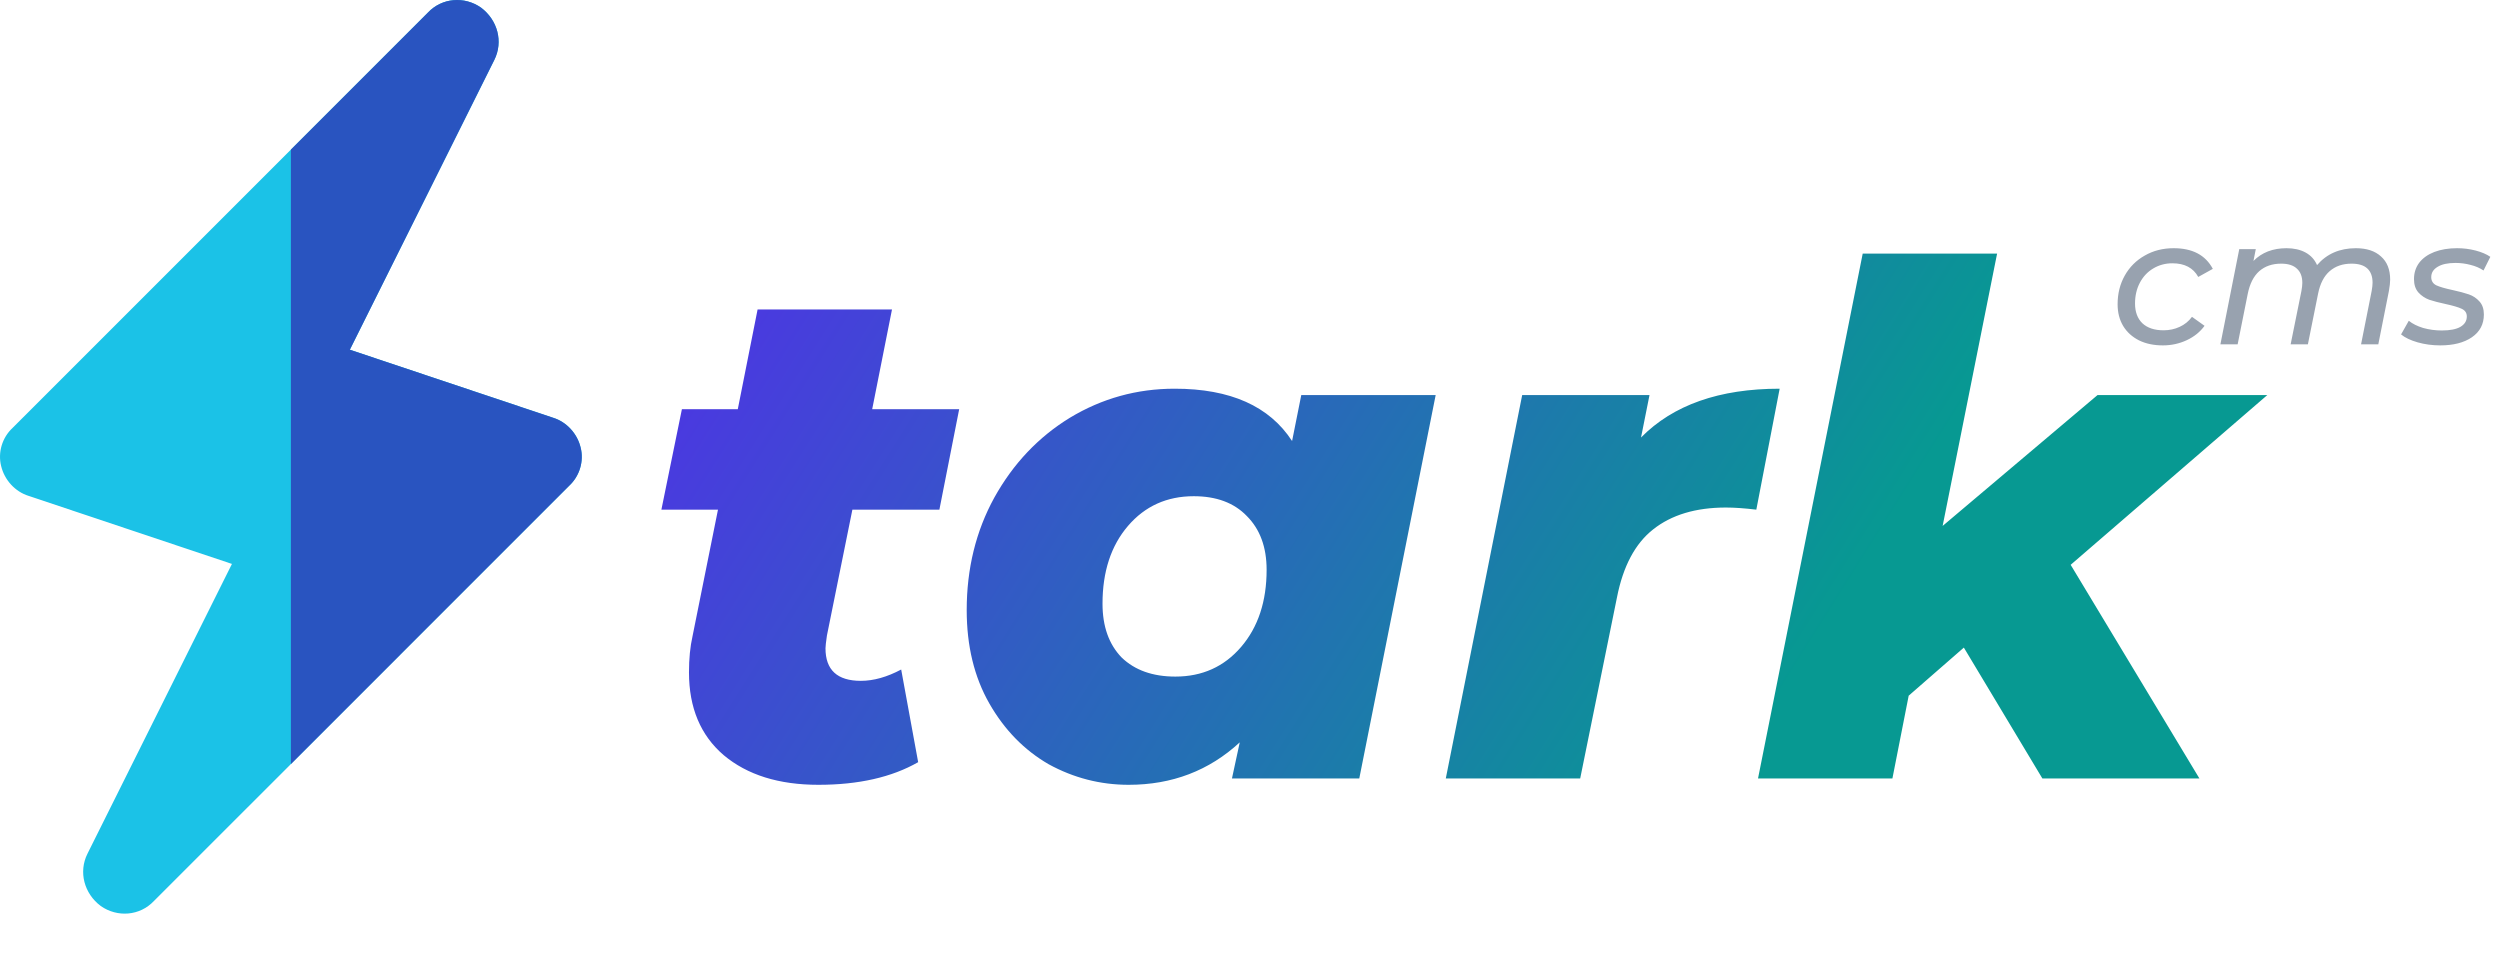
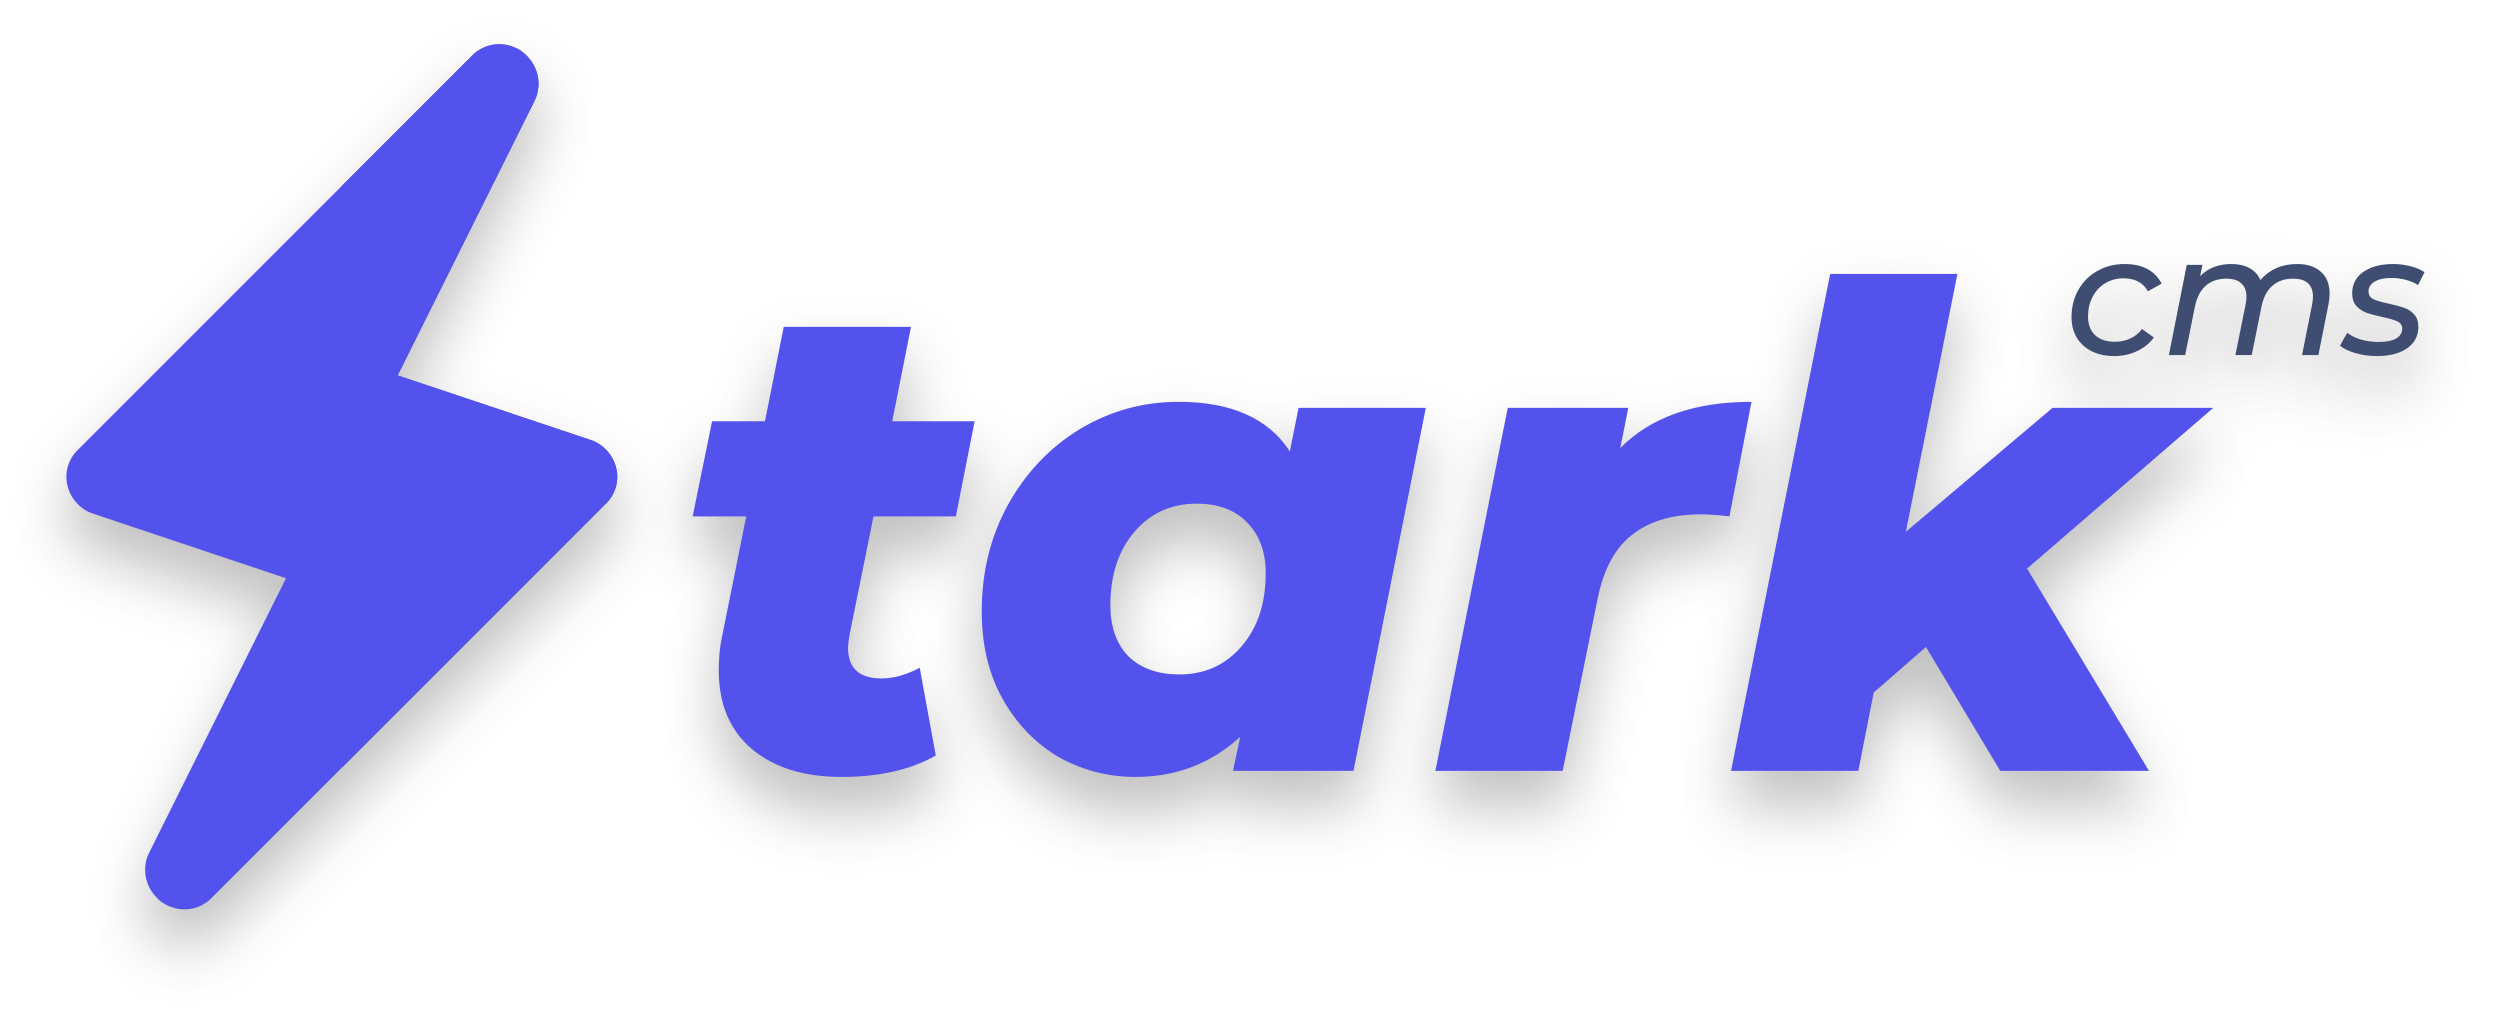
- <svg xmlns="http://www.w3.org/2000/svg" width="167" height="64" viewBox="0 0 167 64" fill="none">
-   <path d="M144.48 23.072C143.872 23.072 143.34 22.96 142.884 22.736C142.428 22.504 142.076 22.184 141.828 21.776C141.58 21.36 141.456 20.876 141.456 20.324C141.456 19.612 141.616 18.972 141.936 18.404C142.256 17.836 142.7 17.392 143.268 17.072C143.836 16.744 144.48 16.58 145.2 16.58C146.456 16.58 147.328 17.04 147.816 17.96L146.844 18.5C146.508 17.892 145.932 17.588 145.116 17.588C144.644 17.588 144.216 17.704 143.832 17.936C143.456 18.16 143.16 18.476 142.944 18.884C142.728 19.292 142.62 19.756 142.62 20.276C142.62 20.836 142.784 21.276 143.112 21.596C143.448 21.908 143.92 22.064 144.528 22.064C144.912 22.064 145.268 21.988 145.596 21.836C145.932 21.684 146.208 21.46 146.424 21.164L147.264 21.764C146.968 22.172 146.572 22.492 146.076 22.724C145.58 22.956 145.048 23.072 144.48 23.072ZM157.371 16.58C158.091 16.58 158.651 16.764 159.051 17.132C159.459 17.492 159.663 18.008 159.663 18.68C159.663 18.864 159.635 19.116 159.579 19.436L158.871 23H157.719L158.427 19.436C158.467 19.212 158.487 19.028 158.487 18.884C158.487 18.468 158.371 18.152 158.139 17.936C157.907 17.72 157.555 17.612 157.083 17.612C156.491 17.612 156.003 17.78 155.619 18.116C155.243 18.444 154.987 18.94 154.851 19.604L154.167 23H153.015L153.735 19.436C153.775 19.22 153.795 19.04 153.795 18.896C153.795 18.48 153.675 18.164 153.435 17.948C153.203 17.724 152.851 17.612 152.379 17.612C151.787 17.612 151.299 17.78 150.915 18.116C150.539 18.452 150.283 18.96 150.147 19.64L149.475 23H148.323L149.583 16.64H150.687L150.531 17.432C151.091 16.864 151.827 16.58 152.739 16.58C153.235 16.58 153.659 16.676 154.011 16.868C154.363 17.06 154.619 17.34 154.779 17.708C155.427 16.956 156.291 16.58 157.371 16.58ZM163.007 23.072C162.479 23.072 161.975 23.004 161.495 22.868C161.023 22.732 160.655 22.556 160.391 22.34L160.907 21.428C161.155 21.628 161.475 21.788 161.867 21.908C162.267 22.02 162.683 22.076 163.115 22.076C163.659 22.076 164.071 21.996 164.351 21.836C164.639 21.668 164.783 21.436 164.783 21.14C164.783 20.9 164.667 20.728 164.435 20.624C164.211 20.52 163.859 20.416 163.379 20.312C162.931 20.216 162.563 20.12 162.275 20.024C161.995 19.92 161.755 19.76 161.555 19.544C161.355 19.32 161.255 19.02 161.255 18.644C161.255 18.228 161.371 17.864 161.603 17.552C161.843 17.24 162.179 17 162.611 16.832C163.051 16.664 163.559 16.58 164.135 16.58C164.559 16.58 164.971 16.632 165.371 16.736C165.771 16.84 166.099 16.98 166.355 17.156L165.899 18.068C165.651 17.9 165.363 17.776 165.035 17.696C164.707 17.608 164.371 17.564 164.027 17.564C163.507 17.564 163.107 17.652 162.827 17.828C162.547 17.996 162.407 18.224 162.407 18.512C162.407 18.768 162.523 18.952 162.755 19.064C162.987 19.168 163.347 19.272 163.835 19.376C164.275 19.472 164.635 19.568 164.915 19.664C165.195 19.76 165.431 19.916 165.623 20.132C165.823 20.348 165.923 20.64 165.923 21.008C165.923 21.656 165.655 22.164 165.119 22.532C164.591 22.892 163.887 23.072 163.007 23.072Z" fill="#98A2AF" />
-   <path d="M38.789 29.906C39.011 30.793 38.733 31.791 38.012 32.457L19.432 51.038L10.28 60.189C9.337 61.187 7.84 61.298 6.731 60.522C5.621 59.69 5.233 58.248 5.843 57.027L15.494 37.67L1.905 33.123C1.018 32.845 0.297 32.069 0.075 31.126C-0.147 30.238 0.13 29.24 0.851 28.574L28.583 0.842C29.526 -0.156 31.023 -0.267 32.133 0.509C33.242 1.342 33.63 2.784 33.02 4.004L23.369 23.361L36.958 27.909C37.846 28.186 38.567 28.963 38.789 29.906Z" fill="#1BC2E7" />
-   <path d="M38.012 32.457L19.432 51.038V9.994L28.583 0.842C29.526 -0.156 31.024 -0.267 32.133 0.51C33.242 1.342 33.631 2.784 33.02 4.004L23.37 23.361L36.958 27.909C37.846 28.186 38.567 28.963 38.789 29.906C39.011 30.793 38.733 31.791 38.012 32.457Z" fill="#2954C0" />
-   <path d="M55.238 42.456C55.175 42.897 55.143 43.18 55.143 43.306C55.143 44.755 55.931 45.48 57.506 45.48C58.356 45.48 59.254 45.227 60.199 44.724L61.333 50.913C59.569 51.921 57.348 52.425 54.671 52.425C52.025 52.425 49.914 51.764 48.339 50.441C46.796 49.118 46.024 47.275 46.024 44.913C46.024 43.999 46.103 43.196 46.26 42.503L47.961 34.045H44.181L45.551 27.335H49.284L50.607 20.673H59.585L58.262 27.335H64.073L62.751 34.045H56.939L55.238 42.456ZM95.903 26.39L90.8 52H82.295L82.815 49.59C80.767 51.48 78.294 52.425 75.397 52.425C73.507 52.425 71.727 51.968 70.057 51.055C68.419 50.11 67.096 48.755 66.088 46.992C65.08 45.227 64.576 43.148 64.576 40.755C64.576 37.983 65.191 35.478 66.419 33.242C67.679 30.974 69.364 29.194 71.475 27.902C73.617 26.611 75.948 25.965 78.468 25.965C82.185 25.965 84.799 27.131 86.311 29.462L86.925 26.39H95.903ZM78.515 45.196C80.311 45.196 81.775 44.535 82.909 43.212C84.043 41.889 84.61 40.172 84.61 38.061C84.61 36.549 84.169 35.352 83.287 34.47C82.437 33.588 81.255 33.147 79.743 33.147C77.948 33.147 76.483 33.809 75.349 35.132C74.215 36.455 73.648 38.187 73.648 40.329C73.648 41.841 74.073 43.038 74.924 43.92C75.806 44.771 77.003 45.196 78.515 45.196ZM109.62 29.226C111.762 27.052 114.849 25.965 118.881 25.965L117.322 34.045C116.535 33.95 115.857 33.903 115.29 33.903C113.274 33.903 111.652 34.392 110.424 35.368C109.227 36.313 108.423 37.825 108.014 39.904L105.557 52H96.579L101.682 26.39H110.187L109.62 29.226ZM138.32 37.73L146.92 52H136.43L131.185 43.259L127.5 46.472L126.413 52H117.436L124.429 16.941H133.406L129.768 35.132L140.116 26.39H151.456L138.32 37.73Z" fill="url(#paint0_linear)" />
+ <svg xmlns="http://www.w3.org/2000/svg" width="113" height="46" viewBox="0 0 113 46" fill="none">
+   <g filter="url(#filter0_dd)">
+     <path d="M95.571 16.094C95.181 16.094 94.841 16.022 94.548 15.879C94.256 15.73 94.031 15.525 93.872 15.264C93.713 14.997 93.633 14.687 93.633 14.333C93.633 13.877 93.736 13.467 93.941 13.103C94.146 12.739 94.43 12.455 94.794 12.25C95.158 12.04 95.571 11.934 96.032 11.934C96.837 11.934 97.396 12.229 97.708 12.819L97.086 13.165C96.87 12.775 96.501 12.58 95.978 12.58C95.676 12.58 95.402 12.655 95.156 12.803C94.915 12.947 94.725 13.149 94.587 13.411C94.448 13.672 94.379 13.969 94.379 14.303C94.379 14.661 94.484 14.943 94.695 15.148C94.91 15.348 95.212 15.448 95.602 15.448C95.848 15.448 96.076 15.399 96.286 15.302C96.501 15.205 96.678 15.061 96.817 14.871L97.355 15.256C97.165 15.517 96.911 15.722 96.594 15.871C96.276 16.02 95.935 16.094 95.571 16.094ZM103.831 11.934C104.292 11.934 104.651 12.052 104.907 12.288C105.169 12.519 105.299 12.849 105.299 13.28C105.299 13.398 105.281 13.559 105.246 13.764L104.792 16.048H104.054L104.507 13.764C104.533 13.621 104.546 13.503 104.546 13.411C104.546 13.144 104.472 12.942 104.323 12.803C104.174 12.665 103.949 12.596 103.646 12.596C103.267 12.596 102.954 12.703 102.708 12.919C102.467 13.129 102.303 13.447 102.216 13.872L101.778 16.048H101.04L101.501 13.764C101.527 13.626 101.54 13.511 101.54 13.418C101.54 13.152 101.463 12.949 101.309 12.811C101.16 12.667 100.935 12.596 100.632 12.596C100.253 12.596 99.94 12.703 99.694 12.919C99.453 13.134 99.289 13.459 99.202 13.895L98.772 16.048H98.034L98.841 11.973H99.548L99.448 12.48C99.807 12.116 100.279 11.934 100.863 11.934C101.181 11.934 101.452 11.996 101.678 12.119C101.904 12.242 102.068 12.421 102.17 12.657C102.585 12.175 103.139 11.934 103.831 11.934ZM107.442 16.094C107.103 16.094 106.78 16.05 106.473 15.963C106.171 15.876 105.935 15.763 105.766 15.625L106.096 15.041C106.255 15.169 106.46 15.271 106.711 15.348C106.968 15.42 107.234 15.456 107.511 15.456C107.859 15.456 108.123 15.405 108.303 15.302C108.487 15.194 108.58 15.046 108.58 14.856C108.58 14.702 108.505 14.592 108.357 14.525C108.213 14.459 107.988 14.392 107.68 14.326C107.393 14.264 107.157 14.203 106.973 14.141C106.793 14.074 106.64 13.972 106.511 13.834C106.383 13.69 106.319 13.498 106.319 13.257C106.319 12.99 106.393 12.757 106.542 12.557C106.696 12.357 106.911 12.204 107.188 12.096C107.47 11.988 107.795 11.934 108.164 11.934C108.436 11.934 108.7 11.968 108.956 12.034C109.213 12.101 109.423 12.191 109.587 12.303L109.295 12.888C109.136 12.78 108.951 12.701 108.741 12.649C108.531 12.593 108.316 12.565 108.095 12.565C107.762 12.565 107.506 12.621 107.326 12.734C107.147 12.842 107.057 12.988 107.057 13.172C107.057 13.336 107.132 13.454 107.28 13.526C107.429 13.593 107.66 13.659 107.972 13.726C108.254 13.787 108.485 13.849 108.664 13.91C108.844 13.972 108.995 14.072 109.118 14.21C109.246 14.349 109.31 14.536 109.31 14.771C109.31 15.187 109.138 15.512 108.795 15.748C108.457 15.979 108.006 16.094 107.442 16.094Z" fill="#3F4D73" />
+     <path d="M27.853 21.161C27.995 21.73 27.817 22.369 27.355 22.796L15.45 34.701L9.587 40.564C8.983 41.204 8.023 41.275 7.312 40.777C6.602 40.244 6.353 39.321 6.744 38.538L12.927 26.136L4.221 23.222C3.652 23.044 3.19 22.547 3.048 21.943C2.906 21.374 3.083 20.735 3.545 20.308L21.314 2.54C21.918 1.9 22.877 1.829 23.588 2.326C24.299 2.86 24.548 3.784 24.157 4.565L17.973 16.968L26.68 19.882C27.248 20.059 27.71 20.557 27.853 21.161Z" fill="#5352ED" />
+     <path d="M27.355 22.796L15.45 34.701V8.404L21.314 2.54C21.918 1.9 22.878 1.829 23.588 2.327C24.299 2.86 24.548 3.784 24.157 4.566L17.973 16.968L26.68 19.882C27.248 20.059 27.71 20.557 27.853 21.161C27.995 21.73 27.817 22.369 27.355 22.796Z" fill="#5352ED" />
+     <path d="M38.392 28.729C38.351 29.012 38.331 29.193 38.331 29.274C38.331 30.202 38.836 30.666 39.845 30.666C40.39 30.666 40.965 30.505 41.571 30.182L42.297 34.148C41.167 34.794 39.744 35.117 38.028 35.117C36.333 35.117 34.981 34.693 33.972 33.845C32.983 32.998 32.488 31.817 32.488 30.303C32.488 29.718 32.539 29.203 32.64 28.759L33.73 23.34H31.308L32.186 19.041H34.577L35.425 14.773H41.177L40.329 19.041H44.053L43.205 23.34H39.482L38.392 28.729ZM64.447 18.436L61.177 34.844H55.728L56.061 33.3C54.749 34.511 53.165 35.117 51.308 35.117C50.097 35.117 48.957 34.824 47.887 34.239C46.837 33.633 45.99 32.765 45.344 31.635C44.698 30.505 44.375 29.173 44.375 27.639C44.375 25.863 44.769 24.258 45.556 22.826C46.363 21.372 47.443 20.232 48.795 19.404C50.167 18.577 51.661 18.163 53.276 18.163C55.657 18.163 57.332 18.91 58.301 20.404L58.695 18.436H64.447ZM53.306 30.485C54.456 30.485 55.395 30.061 56.121 29.213C56.848 28.366 57.211 27.266 57.211 25.913C57.211 24.945 56.929 24.178 56.364 23.613C55.819 23.047 55.062 22.765 54.093 22.765C52.943 22.765 52.004 23.189 51.278 24.036C50.551 24.884 50.188 25.994 50.188 27.367C50.188 28.335 50.46 29.102 51.005 29.667C51.57 30.212 52.337 30.485 53.306 30.485ZM73.236 20.252C74.608 18.86 76.586 18.163 79.169 18.163L78.17 23.34C77.666 23.28 77.232 23.249 76.868 23.249C75.577 23.249 74.537 23.562 73.75 24.188C72.983 24.793 72.469 25.762 72.206 27.094L70.632 34.844H64.88L68.15 18.436H73.599L73.236 20.252ZM91.624 25.701L97.134 34.844H90.413L87.053 29.244L84.692 31.302L83.995 34.844H78.243L82.724 12.381H88.476L86.145 24.036L92.775 18.436H100.04L91.624 25.701Z" fill="#5352ED" />
+   </g>
  <defs>
-     <linearGradient id="paint0_linear" x1="34.263" y1="-28.169" x2="128.615" y2="31.288" gradientUnits="userSpaceOnUse">
-       <stop offset="0.232" stop-color="#5628EE" />
-       <stop offset="1" stop-color="#079992" />
-     </linearGradient>
+     <filter id="filter0_dd" x="0.437" y="0.719" width="112.126" height="46.612" filterUnits="userSpaceOnUse" color-interpolation-filters="sRGB">
+       <feFlood flood-opacity="0" result="BackgroundImageFix" />
+       <feColorMatrix in="SourceAlpha" type="matrix" values="0 0 0 0 0 0 0 0 0 0 0 0 0 0 0 0 0 0 127 0" />
+       <feOffset dy="1.281" />
+       <feGaussianBlur stdDeviation="1.281" />
+       <feColorMatrix type="matrix" values="0 0 0 0 0 0 0 0 0 0 0 0 0 0 0 0 0 0 0.14 0" />
+       <feBlend mode="normal" in2="BackgroundImageFix" result="effect1_dropShadow" />
+       <feColorMatrix in="SourceAlpha" type="matrix" values="0 0 0 0 0 0 0 0 0 0 0 0 0 0 0 0 0 0 127 0" />
+       <feOffset dy="1.922" />
+       <feGaussianBlur stdDeviation="1.281" />
+       <feColorMatrix type="matrix" values="0 0 0 0 0 0 0 0 0 0 0 0 0 0 0 0 0 0 0.12 0" />
+       <feBlend mode="normal" in2="effect1_dropShadow" result="effect2_dropShadow" />
+       <feBlend mode="normal" in="SourceGraphic" in2="effect2_dropShadow" result="shape" />
+     </filter>
  </defs>
</svg>
